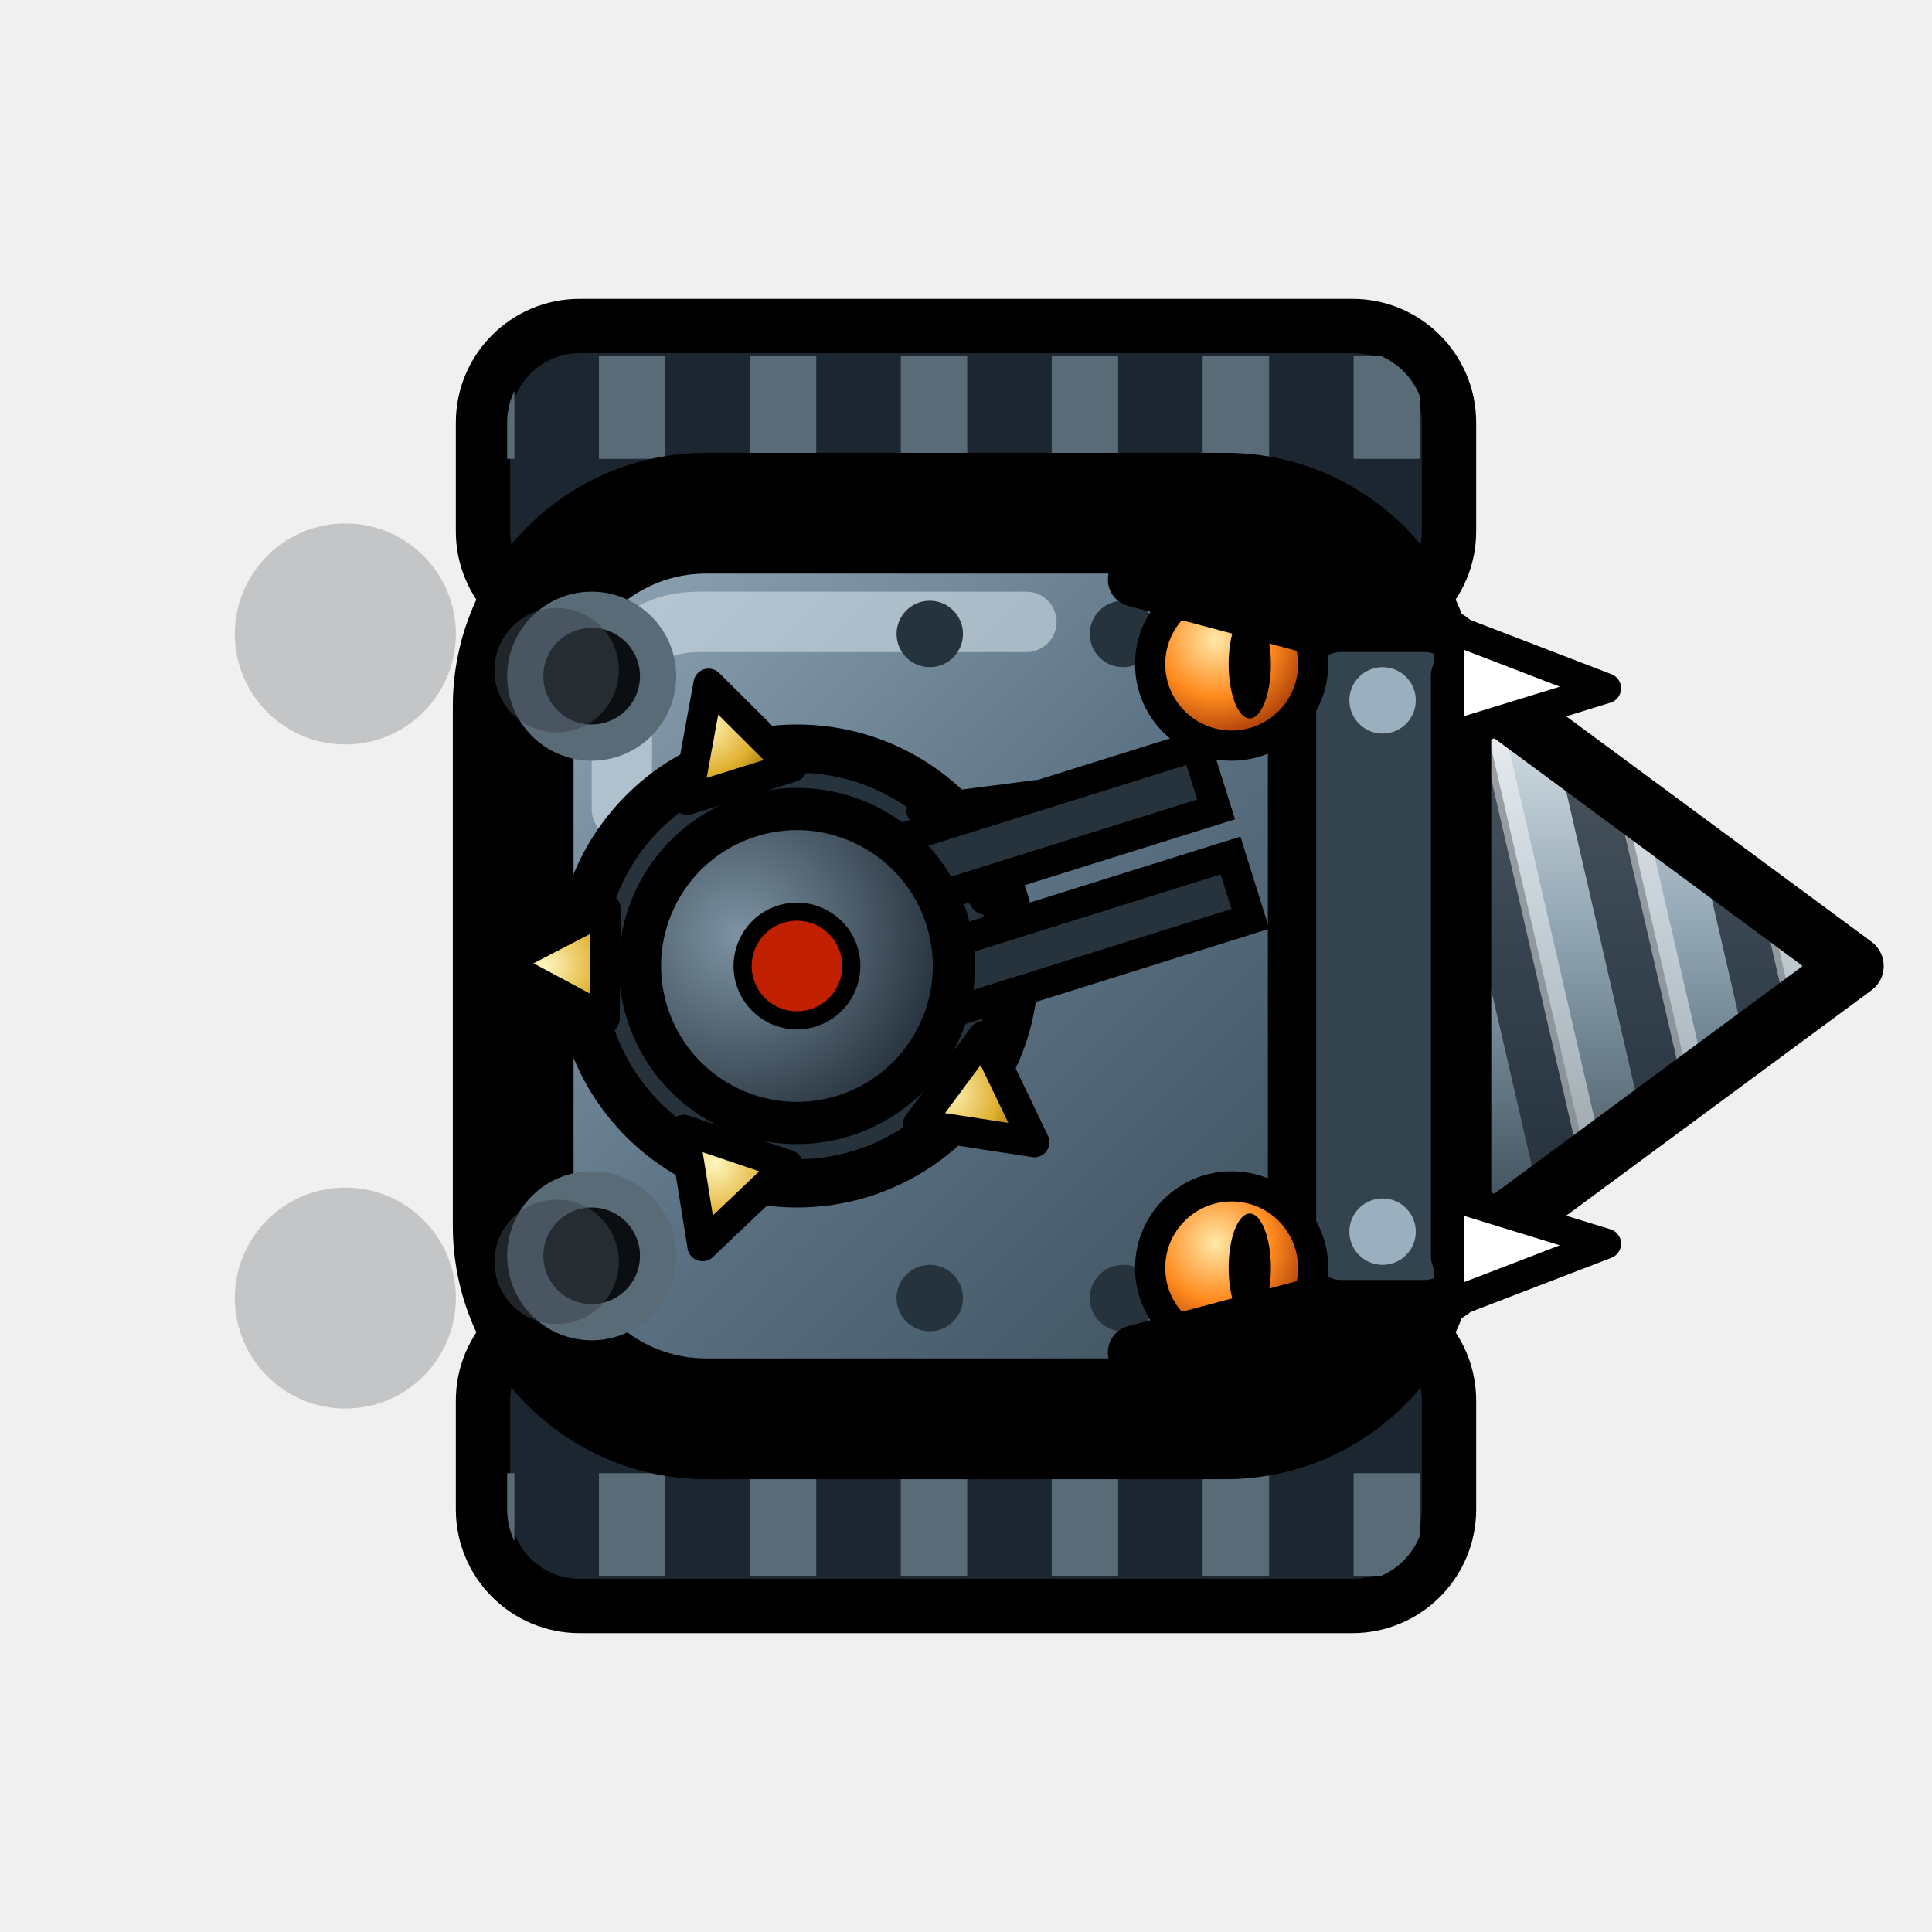
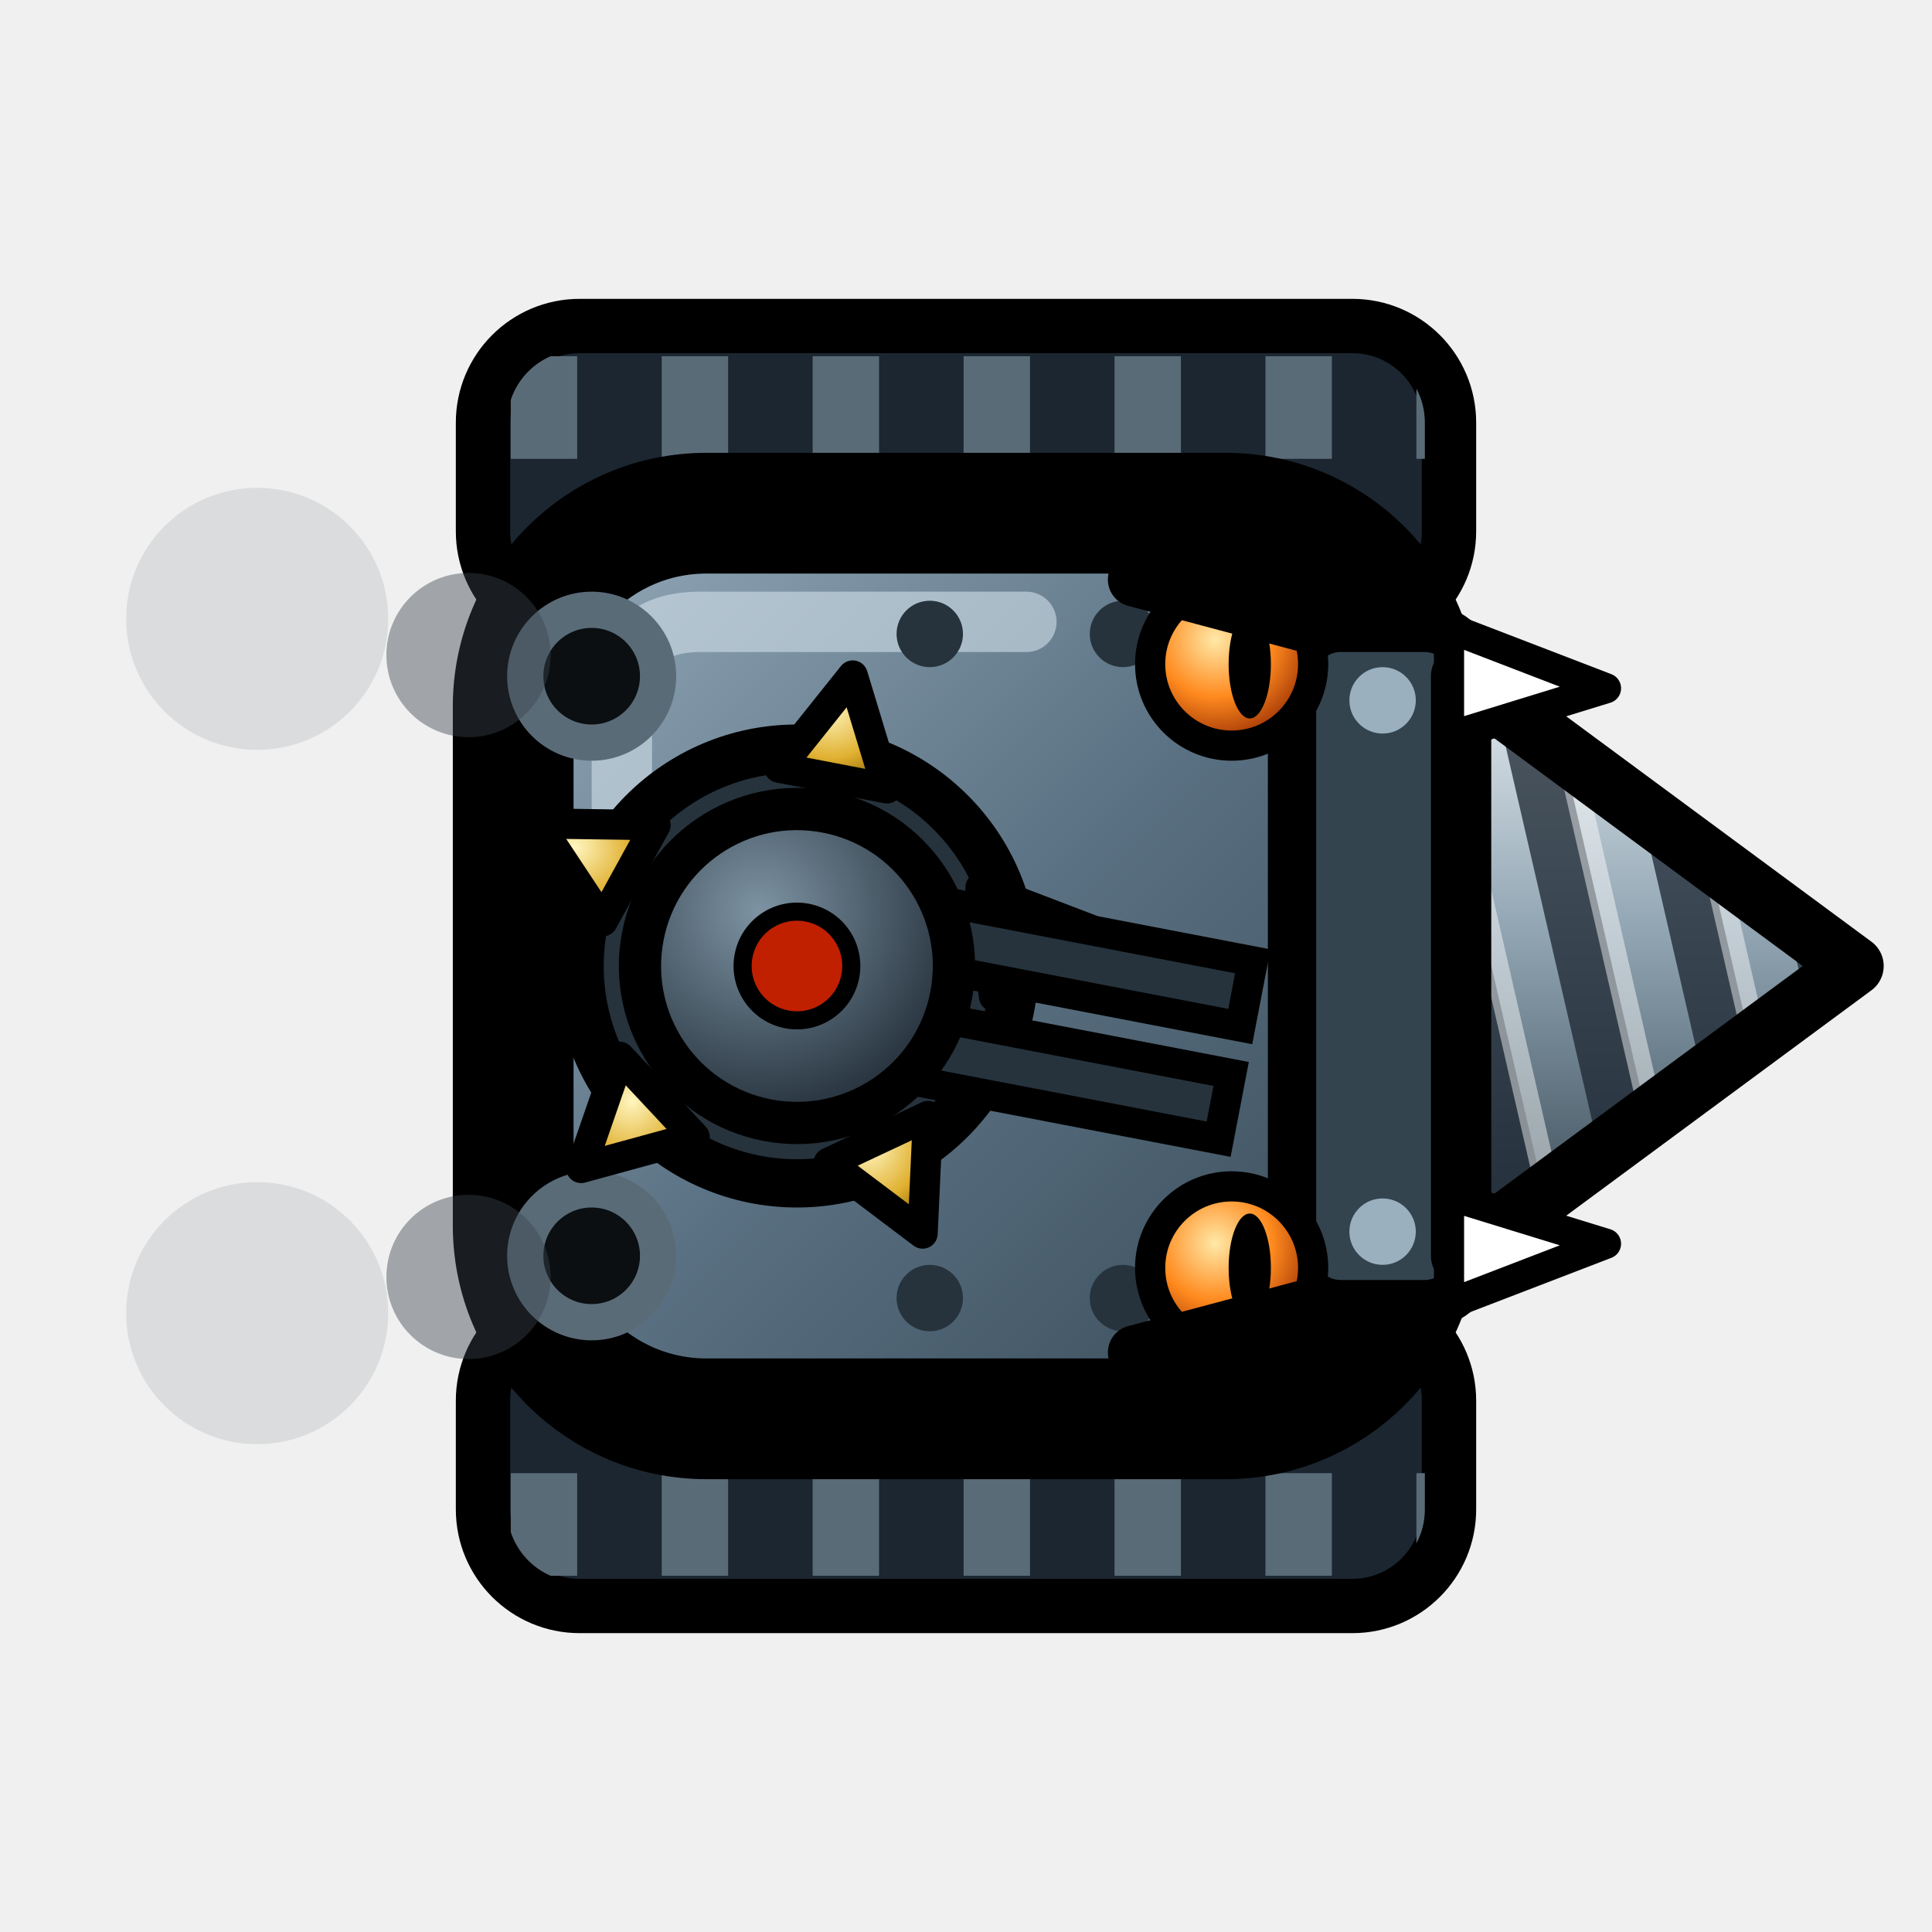
<svg xmlns="http://www.w3.org/2000/svg" viewBox="0 0 32 32">
  <defs>
    <linearGradient id="gold" x1="0" y1="0" x2="0" y2="1">
      <stop offset="0" stop-color="#fff0a0" />
      <stop offset="1" stop-color="#c08a00" />
    </linearGradient>
    <radialGradient id="goldr" cx="0.35" cy="0.35" r="0.8">
      <stop offset="0" stop-color="#fff6c0" />
      <stop offset="0.6" stop-color="#e0b030" />
      <stop offset="1" stop-color="#8a6000" />
    </radialGradient>
    <radialGradient id="ember" cx="0.4" cy="0.35" r="0.7">
      <stop offset="0" stop-color="#ffe9a8" />
      <stop offset="0.5" stop-color="#ff8a1e" />
      <stop offset="1" stop-color="#8a2000" />
    </radialGradient>
    <linearGradient id="hull" x1="8" y1="8" x2="24" y2="24" gradientUnits="userSpaceOnUse">
      <stop offset="0" stop-color="#9ab0bf" />
      <stop offset="0.5" stop-color="#5a7183" />
      <stop offset="1" stop-color="#33444f" />
    </linearGradient>
    <linearGradient id="drill" x1="0" y1="11.2" x2="0" y2="20.8" gradientUnits="userSpaceOnUse">
      <stop offset="0" stop-color="#e3ebf0" />
      <stop offset="0.45" stop-color="#8fa3b1" />
      <stop offset="1" stop-color="#33444f" />
    </linearGradient>
    <radialGradient id="dome" cx="0.35" cy="0.35" r="0.75">
      <stop offset="0" stop-color="#7d93a3" />
      <stop offset="1" stop-color="#1b2630" />
    </radialGradient>
    <clipPath id="treads">
      <rect x="8.4" y="5.8" width="15.2" height="4.2" rx="1.2" />
      <rect x="8.4" y="22" width="15.2" height="4.2" rx="1.2" />
    </clipPath>
    <clipPath id="cone">
      <polygon points="24.2,11.2 30.7,16 24.2,20.8" />
    </clipPath>
  </defs>
  <g fill="#1b2630" stroke="#000000" stroke-width="0.9">
    <rect x="8" y="5.4" width="16" height="5" rx="1.6" />
    <rect x="8" y="21.6" width="16" height="5" rx="1.6" />
  </g>
  <g clip-path="url(#treads)">
    <g fill="#5a6b78">
-       <rect x="7.42" y="5.9" width="1.1" height="1.7" />
-       <rect x="7.42" y="24.4" width="1.1" height="1.7" />
-       <rect x="9.92" y="5.9" width="1.1" height="1.7" />
-       <rect x="9.92" y="24.4" width="1.1" height="1.7" />
-       <rect x="12.42" y="5.9" width="1.1" height="1.7" />
-       <rect x="12.42" y="24.4" width="1.1" height="1.7" />
-       <rect x="14.92" y="5.9" width="1.1" height="1.7" />
-       <rect x="14.92" y="24.4" width="1.1" height="1.7" />
-       <rect x="17.42" y="5.9" width="1.1" height="1.7" />
-       <rect x="17.42" y="24.4" width="1.1" height="1.7" />
-       <rect x="19.92" y="5.9" width="1.1" height="1.7" />
-       <rect x="19.92" y="24.4" width="1.1" height="1.7" />
-       <rect x="22.42" y="5.9" width="1.1" height="1.7" />
-       <rect x="22.42" y="24.4" width="1.1" height="1.7" />
-       <rect x="24.92" y="5.9" width="1.1" height="1.7" />
-       <rect x="24.92" y="24.4" width="1.1" height="1.7" />
+       <rect x="8.46" y="5.9" width="1.1" height="1.7" />
+       <rect x="8.46" y="24.4" width="1.1" height="1.7" />
+       <rect x="10.96" y="5.9" width="1.1" height="1.7" />
+       <rect x="10.96" y="24.4" width="1.1" height="1.7" />
+       <rect x="13.46" y="5.9" width="1.1" height="1.7" />
+       <rect x="13.46" y="24.4" width="1.1" height="1.7" />
+       <rect x="15.96" y="5.9" width="1.1" height="1.7" />
+       <rect x="15.96" y="24.4" width="1.1" height="1.7" />
+       <rect x="18.46" y="5.9" width="1.1" height="1.7" />
+       <rect x="18.46" y="24.4" width="1.1" height="1.7" />
+       <rect x="20.96" y="5.9" width="1.1" height="1.7" />
+       <rect x="20.96" y="24.4" width="1.1" height="1.7" />
+       <rect x="23.46" y="5.9" width="1.1" height="1.7" />
+       <rect x="23.46" y="24.4" width="1.1" height="1.7" />
+       <rect x="25.96" y="5.9" width="1.1" height="1.7" />
+       <rect x="25.96" y="24.4" width="1.1" height="1.7" />
    </g>
  </g>
  <rect x="8.5" y="8.5" width="15" height="15" rx="3.2" fill="url(#hull)" stroke="#000000" stroke-width="2" />
  <path d="M10.3 13.4 V11.6 Q10.3 10.3 11.6 10.3 H17" fill="none" stroke="#d2e0ea" stroke-width="1" stroke-linecap="round" opacity="0.6" />
  <g fill="#26333d">
    <circle cx="15.4" cy="10.5" r="0.55" />
    <circle cx="18.6" cy="10.5" r="0.55" />
    <circle cx="15.4" cy="21.5" r="0.55" />
    <circle cx="18.6" cy="21.5" r="0.55" />
  </g>
  <g fill="#0b0f12" stroke="#5a6b78" stroke-width="0.6">
    <circle cx="9.8" cy="11.2" r="1.1" />
    <circle cx="9.8" cy="20.8" r="1.1" />
  </g>
  <rect x="21.4" y="10.4" width="3" height="11.2" rx="0.8" fill="#33444f" stroke="#000000" stroke-width="0.8" />
  <g fill="#9ab0bf">
    <circle cx="22.9" cy="11.6" r="0.55" />
    <circle cx="22.9" cy="20.4" r="0.55" />
  </g>
  <polygon points="24.2,11.2 30.7,16 24.2,20.8" fill="url(#drill)" />
  <g clip-path="url(#cone)">
    <g stroke="#1b2630" stroke-width="0.9" opacity="0.75">
-       <line x1="21.87" y1="10.8" x2="24.27" y2="21.2" />
-       <line x1="23.87" y1="10.8" x2="26.27" y2="21.2" />
-       <line x1="25.87" y1="10.8" x2="28.27" y2="21.2" />
-       <line x1="27.87" y1="10.8" x2="30.27" y2="21.2" />
-       <line x1="29.87" y1="10.8" x2="32.27" y2="21.2" />
-       <line x1="31.87" y1="10.8" x2="34.27" y2="21.2" />
+       <line x1="21.04" y1="10.8" x2="23.44" y2="21.2" />
+       <line x1="23.04" y1="10.8" x2="25.44" y2="21.2" />
+       <line x1="25.04" y1="10.8" x2="27.44" y2="21.2" />
+       <line x1="27.04" y1="10.8" x2="29.44" y2="21.2" />
+       <line x1="29.04" y1="10.8" x2="31.44" y2="21.2" />
+       <line x1="31.04" y1="10.8" x2="33.44" y2="21.2" />
    </g>
    <g stroke="#ffffff" stroke-width="0.4" opacity="0.45">
-       <line x1="22.42" y1="10.8" x2="24.82" y2="21.2" />
-       <line x1="24.42" y1="10.8" x2="26.82" y2="21.2" />
-       <line x1="26.42" y1="10.8" x2="28.82" y2="21.2" />
-       <line x1="28.42" y1="10.8" x2="30.82" y2="21.2" />
-       <line x1="30.42" y1="10.8" x2="32.82" y2="21.2" />
-       <line x1="32.42" y1="10.8" x2="34.82" y2="21.2" />
+       <line x1="21.59" y1="10.8" x2="23.98" y2="21.2" />
+       <line x1="23.59" y1="10.8" x2="25.98" y2="21.2" />
+       <line x1="25.59" y1="10.8" x2="27.98" y2="21.2" />
+       <line x1="27.59" y1="10.8" x2="29.98" y2="21.2" />
+       <line x1="29.59" y1="10.8" x2="31.98" y2="21.2" />
+       <line x1="31.59" y1="10.8" x2="33.98" y2="21.2" />
    </g>
  </g>
  <polygon points="24.2,11.2 30.7,16 24.2,20.8" fill="none" stroke="#000000" stroke-width="1" stroke-linejoin="round" />
  <g fill="#ffffff" stroke="#000000" stroke-width="0.5" stroke-linejoin="round">
    <polygon points="24,10.4 26.6,11.4 24,12.2" />
    <polygon points="24,21.6 26.6,20.6 24,19.8" />
  </g>
  <circle cx="20.4" cy="11" r="1.35" fill="url(#ember)" stroke="#000000" stroke-width="0.5" />
  <circle cx="20.4" cy="21" r="1.35" fill="url(#ember)" stroke="#000000" stroke-width="0.5" />
  <ellipse cx="20.7" cy="11" rx="0.35" ry="0.9" fill="#000000" />
  <ellipse cx="20.7" cy="21" rx="0.35" ry="0.9" fill="#000000" />
  <g stroke="#000000" stroke-width="0.9" stroke-linecap="round">
    <line x1="18.8" y1="9.6" x2="21.8" y2="10.4" />
    <line x1="18.8" y1="22.4" x2="21.8" y2="21.6" />
  </g>
  <circle cx="13.2" cy="16" r="3.6" fill="#26333d" stroke="#000000" stroke-width="0.8" />
-   <g transform="rotate(-17.39 13.2 16)">
+   <g transform="rotate(10.87 13.2 16)">
    <g fill="url(#goldr)" stroke="#000000" stroke-width="0.5" stroke-linejoin="round">
      <polygon points="12.29,12.83 13.2,11.1 14.11,12.83" />
      <polygon points="15.94,14.15 17.86,14.49 16.5,15.88" />
      <polygon points="15.8,18.03 16.08,19.96 14.33,19.1" />
      <polygon points="12.07,19.1 10.32,19.96 10.6,18.03" />
      <polygon points="9.9,15.88 8.54,14.49 10.46,14.15" />
    </g>
    <g fill="#26333d" stroke="#000000" stroke-width="0.5">
      <rect x="14.6" y="14.5" width="6" height="1.1" />
      <rect x="14.6" y="16.4" width="6" height="1.1" />
    </g>
    <circle cx="13.2" cy="16" r="2.6" fill="url(#dome)" stroke="#000000" stroke-width="0.7" />
    <circle cx="13.2" cy="16" r="0.9" fill="#c02000" stroke="#000000" stroke-width="0.3" />
  </g>
  <g fill="#3a444c">
-     <circle cx="5.72" cy="10.5" r="1.83" opacity="0.25" />
-     <circle cx="9.22" cy="11.1" r="1.03" opacity="0.55" />
-     <circle cx="5.72" cy="21.5" r="1.83" opacity="0.25" />
-     <circle cx="9.22" cy="20.9" r="1.03" opacity="0.55" />
+     <circle cx="4.26" cy="10.25" r="2.17" opacity="0.12" />
+     <circle cx="7.76" cy="10.85" r="1.36" opacity="0.43" />
+     <circle cx="4.26" cy="21.75" r="2.17" opacity="0.12" />
+     <circle cx="7.76" cy="21.15" r="1.36" opacity="0.43" />
  </g>
</svg>
